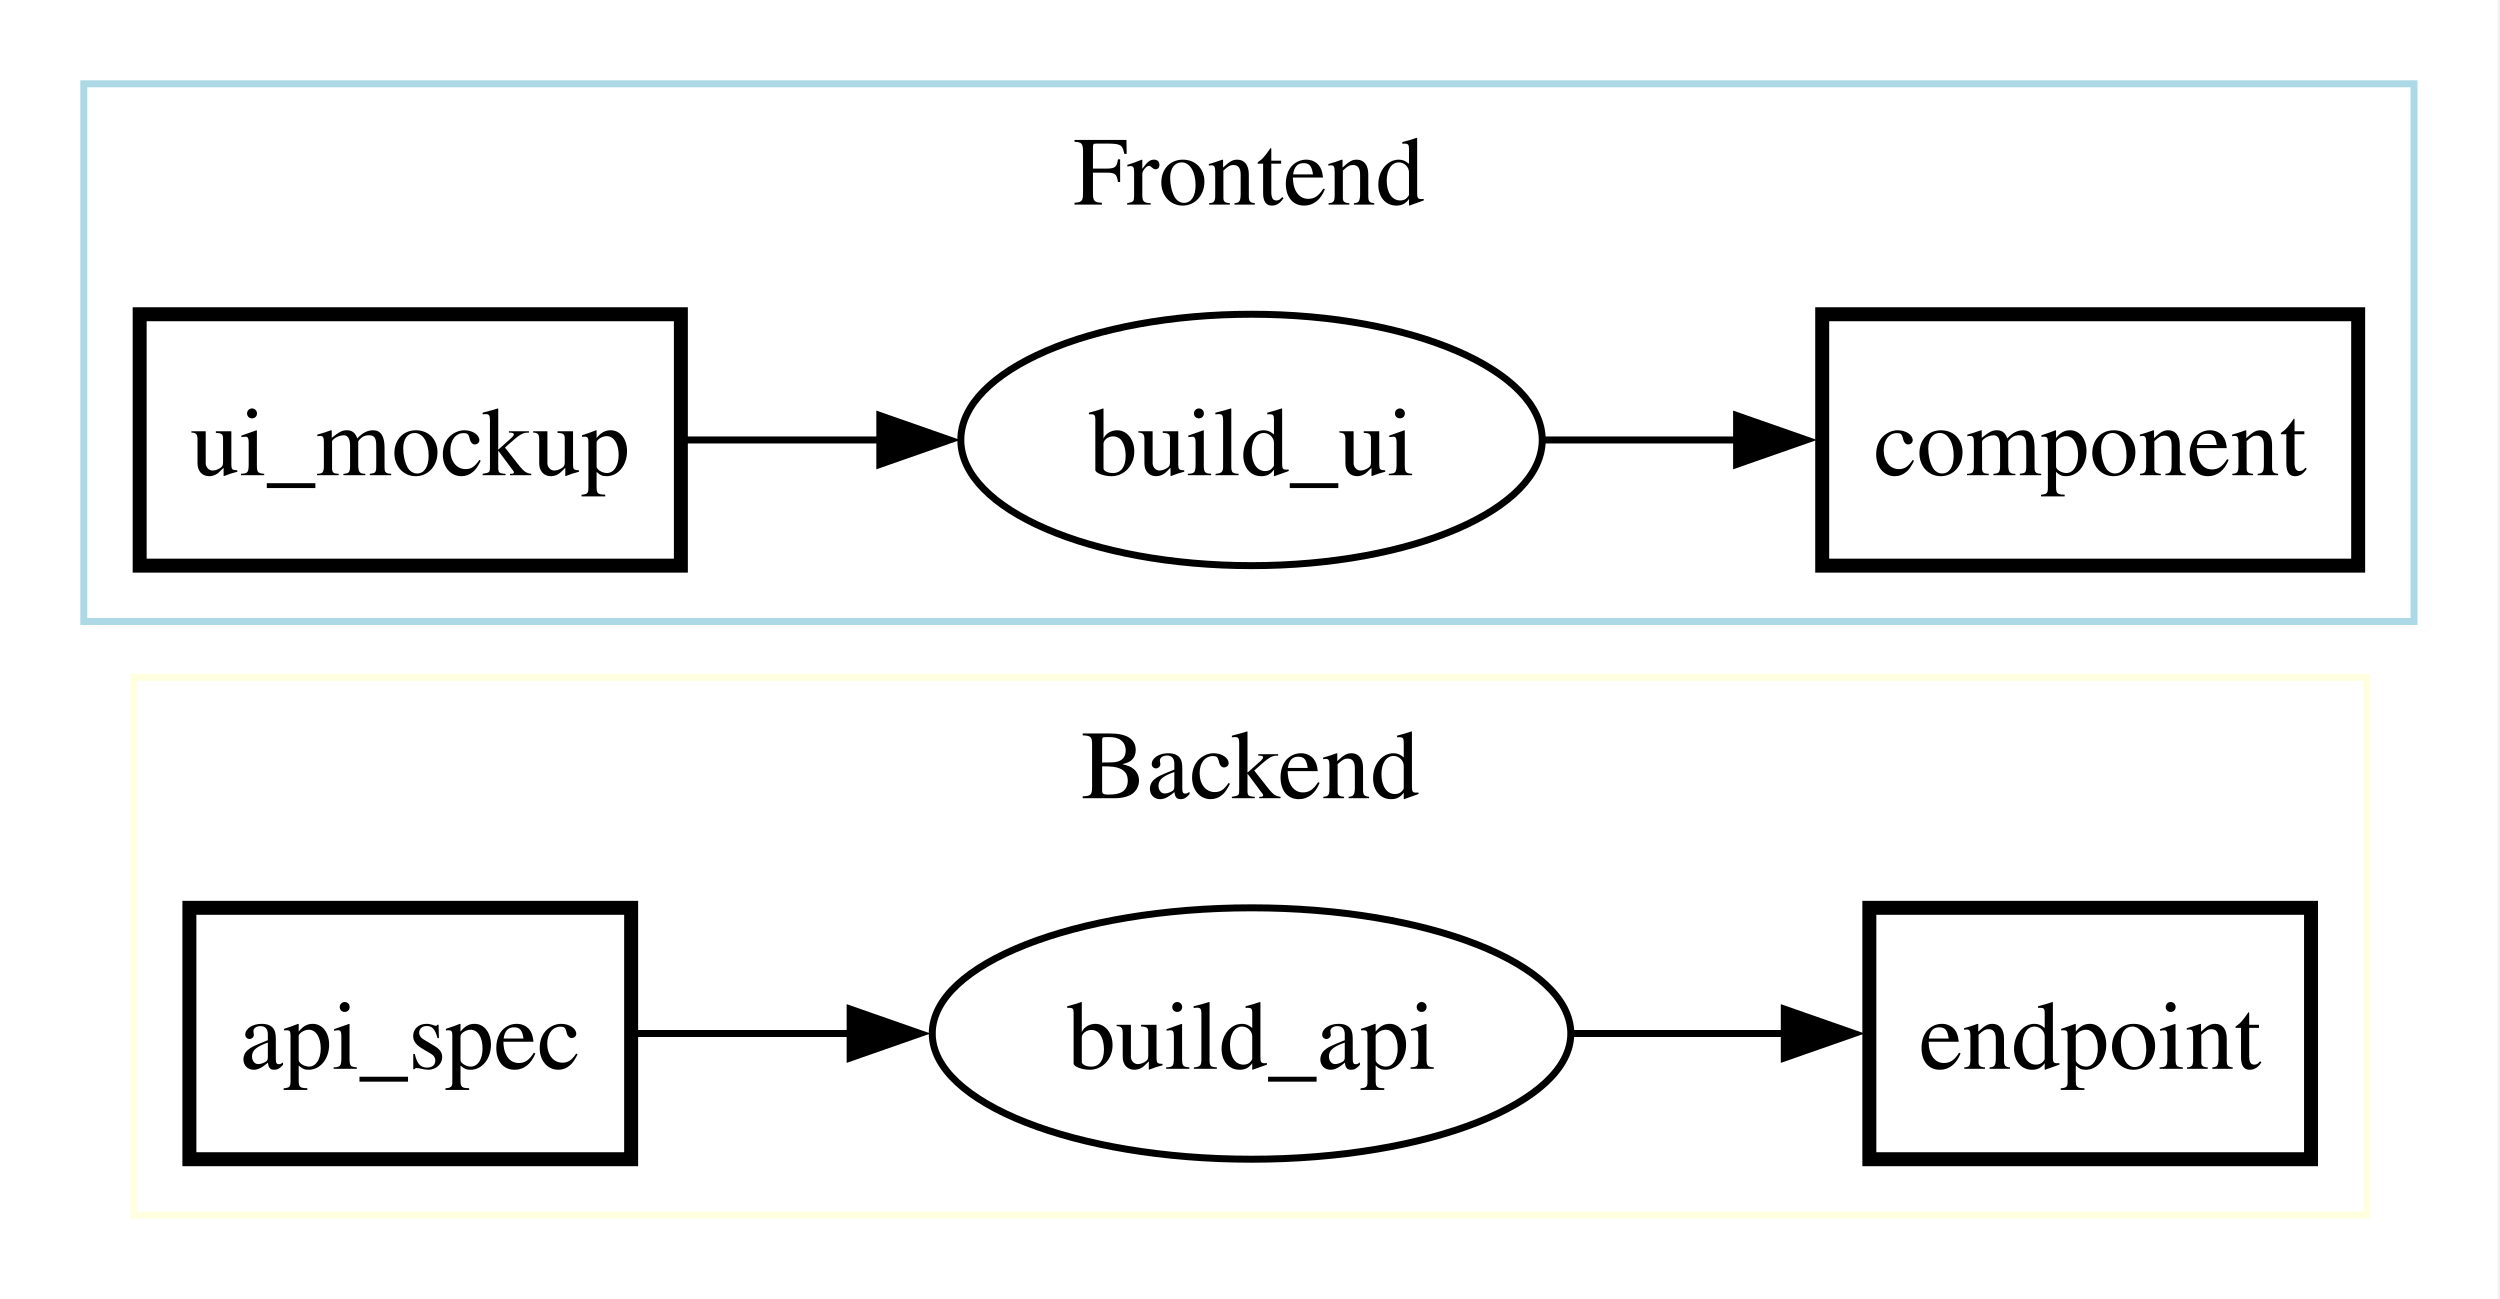
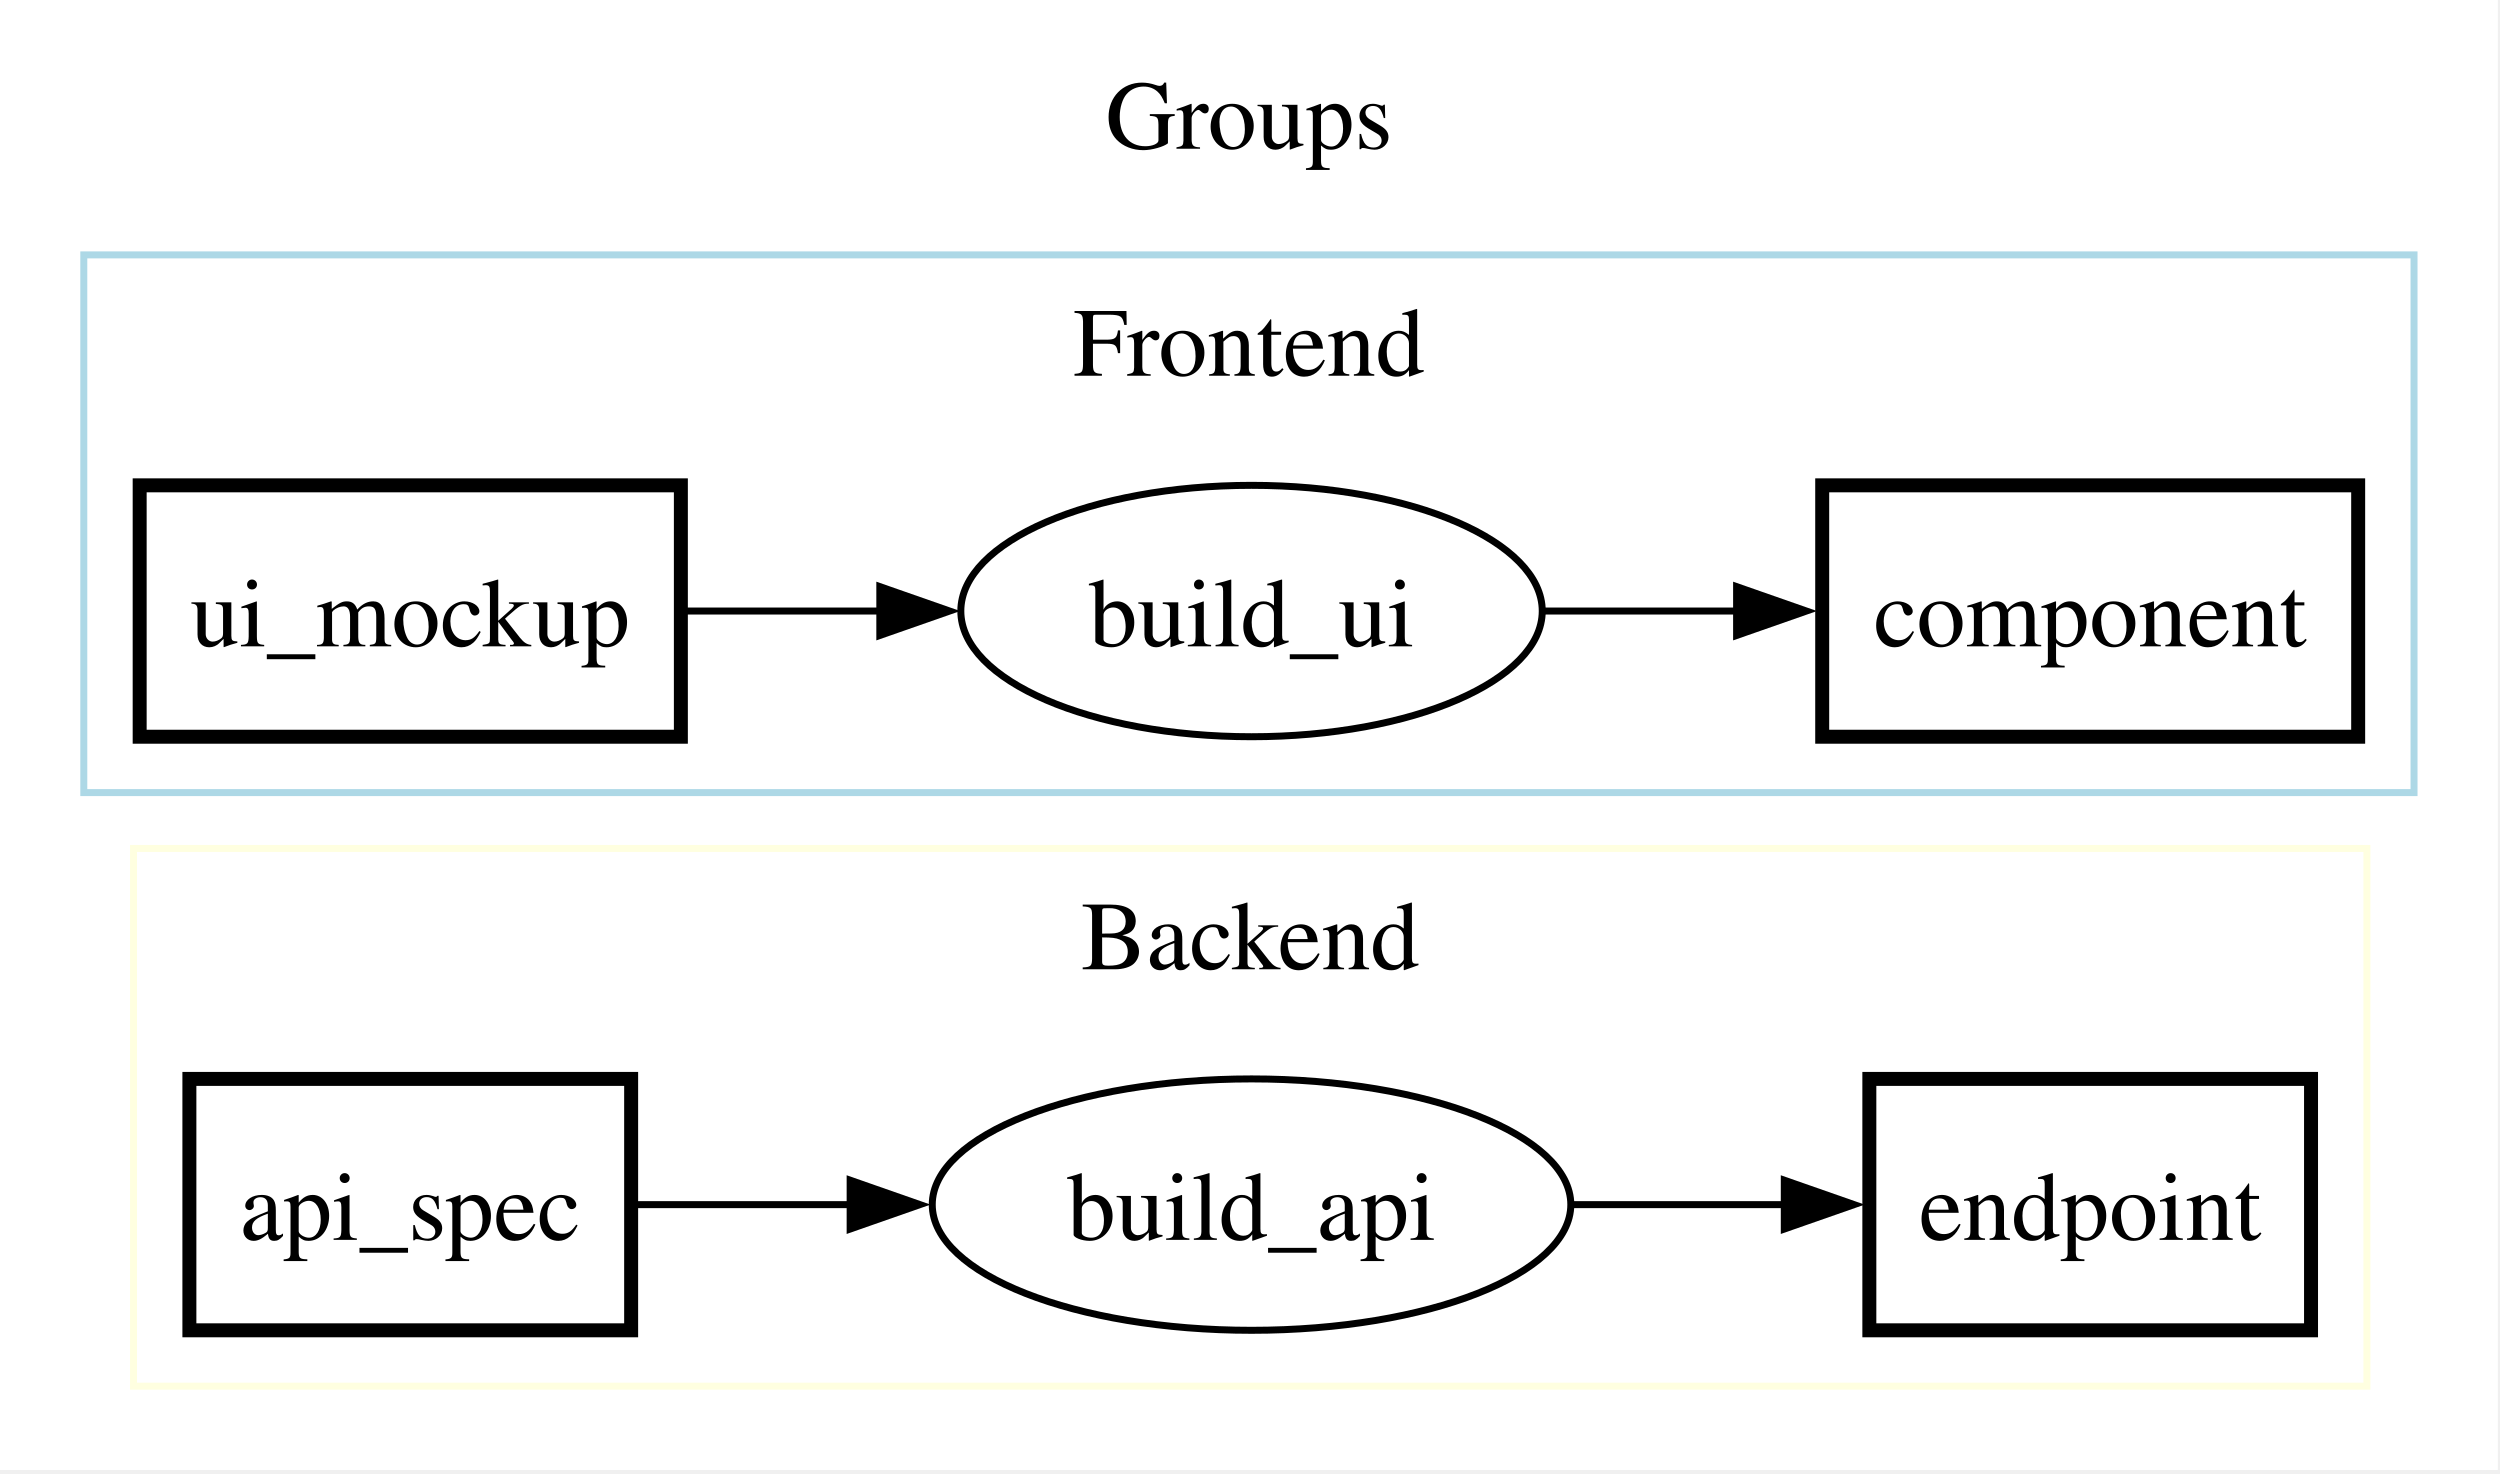
- <svg xmlns="http://www.w3.org/2000/svg" width="358pt" height="186pt" viewBox="0.00 0.00 358.00 186.00">
-   <g id="graph0" class="graph" transform="scale(1 1) rotate(0) translate(4 182)">
-     <polygon fill="white" stroke="none" points="-4,4 -4,-182 353.69,-182 353.69,4 -4,4" />
+ <svg xmlns="http://www.w3.org/2000/svg" width="358pt" height="211pt" viewBox="0.00 0.00 358.00 211.00">
+   <g id="graph0" class="graph" transform="scale(1 1) rotate(0) translate(4 206.5)">
+     <polygon fill="white" stroke="none" points="-4,4 -4,-206.5 353.69,-206.5 353.69,4 -4,4" />
+     <text xml:space="preserve" text-anchor="middle" x="174.85" y="-185.2" font-family="Times,serif" font-size="14.00">Groups</text>
    <g id="clust1" class="cluster">
      <polygon fill="none" stroke="lightyellow" points="15.12,-8 15.12,-85 334.94,-85 334.94,-8 15.12,-8" />
      <text xml:space="preserve" text-anchor="middle" x="175.03" y="-67.7" font-family="Times,serif" font-size="14.00">Backend</text>
    </g>
    <g id="clust2" class="cluster">
      <polygon fill="none" stroke="lightblue" points="8,-93 8,-170 341.69,-170 341.69,-93 8,-93" />
      <text xml:space="preserve" text-anchor="middle" x="174.85" y="-152.7" font-family="Times,serif" font-size="14.00">Frontend</text>
    </g>
    <g id="node1" class="node">
      <polygon fill="none" stroke="black" stroke-width="2" points="86.38,-52 23.12,-52 23.12,-16 86.38,-16 86.38,-52" />
      <text xml:space="preserve" text-anchor="middle" x="54.75" y="-28.95" font-family="Times,serif" font-size="14.00">api_spec</text>
    </g>
    <g id="node2" class="node">
      <ellipse fill="none" stroke="black" cx="175.22" cy="-34" rx="45.72" ry="18" />
      <text xml:space="preserve" text-anchor="middle" x="175.22" y="-28.95" font-family="Times,serif" font-size="14.00">build_api</text>
    </g>
    <g id="edge1" class="edge">
      <path fill="none" stroke="black" d="M87.19,-34C96.65,-34 107.34,-34 117.9,-34" />
      <polygon fill="black" stroke="black" points="117.74,-37.5 127.74,-34 117.74,-30.5 117.74,-37.5" />
    </g>
    <g id="node3" class="node">
      <polygon fill="none" stroke="black" stroke-width="2" points="326.94,-52 263.69,-52 263.69,-16 326.94,-16 326.94,-52" />
      <text xml:space="preserve" text-anchor="middle" x="295.32" y="-28.95" font-family="Times,serif" font-size="14.00">endpoint</text>
    </g>
    <g id="edge2" class="edge">
      <path fill="none" stroke="black" d="M221.21,-34C231.23,-34 241.83,-34 251.76,-34" />
      <polygon fill="black" stroke="black" points="251.51,-37.5 261.51,-34 251.51,-30.5 251.51,-37.5" />
    </g>
    <g id="node4" class="node">
      <ellipse fill="none" stroke="black" cx="175.22" cy="-119" rx="41.63" ry="18" />
      <text xml:space="preserve" text-anchor="middle" x="175.22" y="-113.95" font-family="Times,serif" font-size="14.00">build_ui</text>
    </g>
    <g id="node5" class="node">
      <polygon fill="none" stroke="black" stroke-width="2" points="333.69,-137 256.94,-137 256.94,-101 333.69,-101 333.69,-137" />
      <text xml:space="preserve" text-anchor="middle" x="295.32" y="-113.95" font-family="Times,serif" font-size="14.00">component</text>
    </g>
    <g id="edge4" class="edge">
      <path fill="none" stroke="black" d="M217.19,-119C226.09,-119 235.6,-119 244.79,-119" />
      <polygon fill="black" stroke="black" points="244.68,-122.5 254.68,-119 244.68,-115.5 244.68,-122.5" />
    </g>
    <g id="node6" class="node">
      <polygon fill="none" stroke="black" stroke-width="2" points="93.5,-137 16,-137 16,-101 93.5,-101 93.5,-137" />
      <text xml:space="preserve" text-anchor="middle" x="54.75" y="-113.95" font-family="Times,serif" font-size="14.00">ui_mockup</text>
    </g>
    <g id="edge3" class="edge">
      <path fill="none" stroke="black" d="M94.21,-119C103.15,-119 112.8,-119 122.21,-119" />
      <polygon fill="black" stroke="black" points="121.99,-122.5 131.99,-119 121.99,-115.5 121.99,-122.5" />
    </g>
  </g>
</svg>
